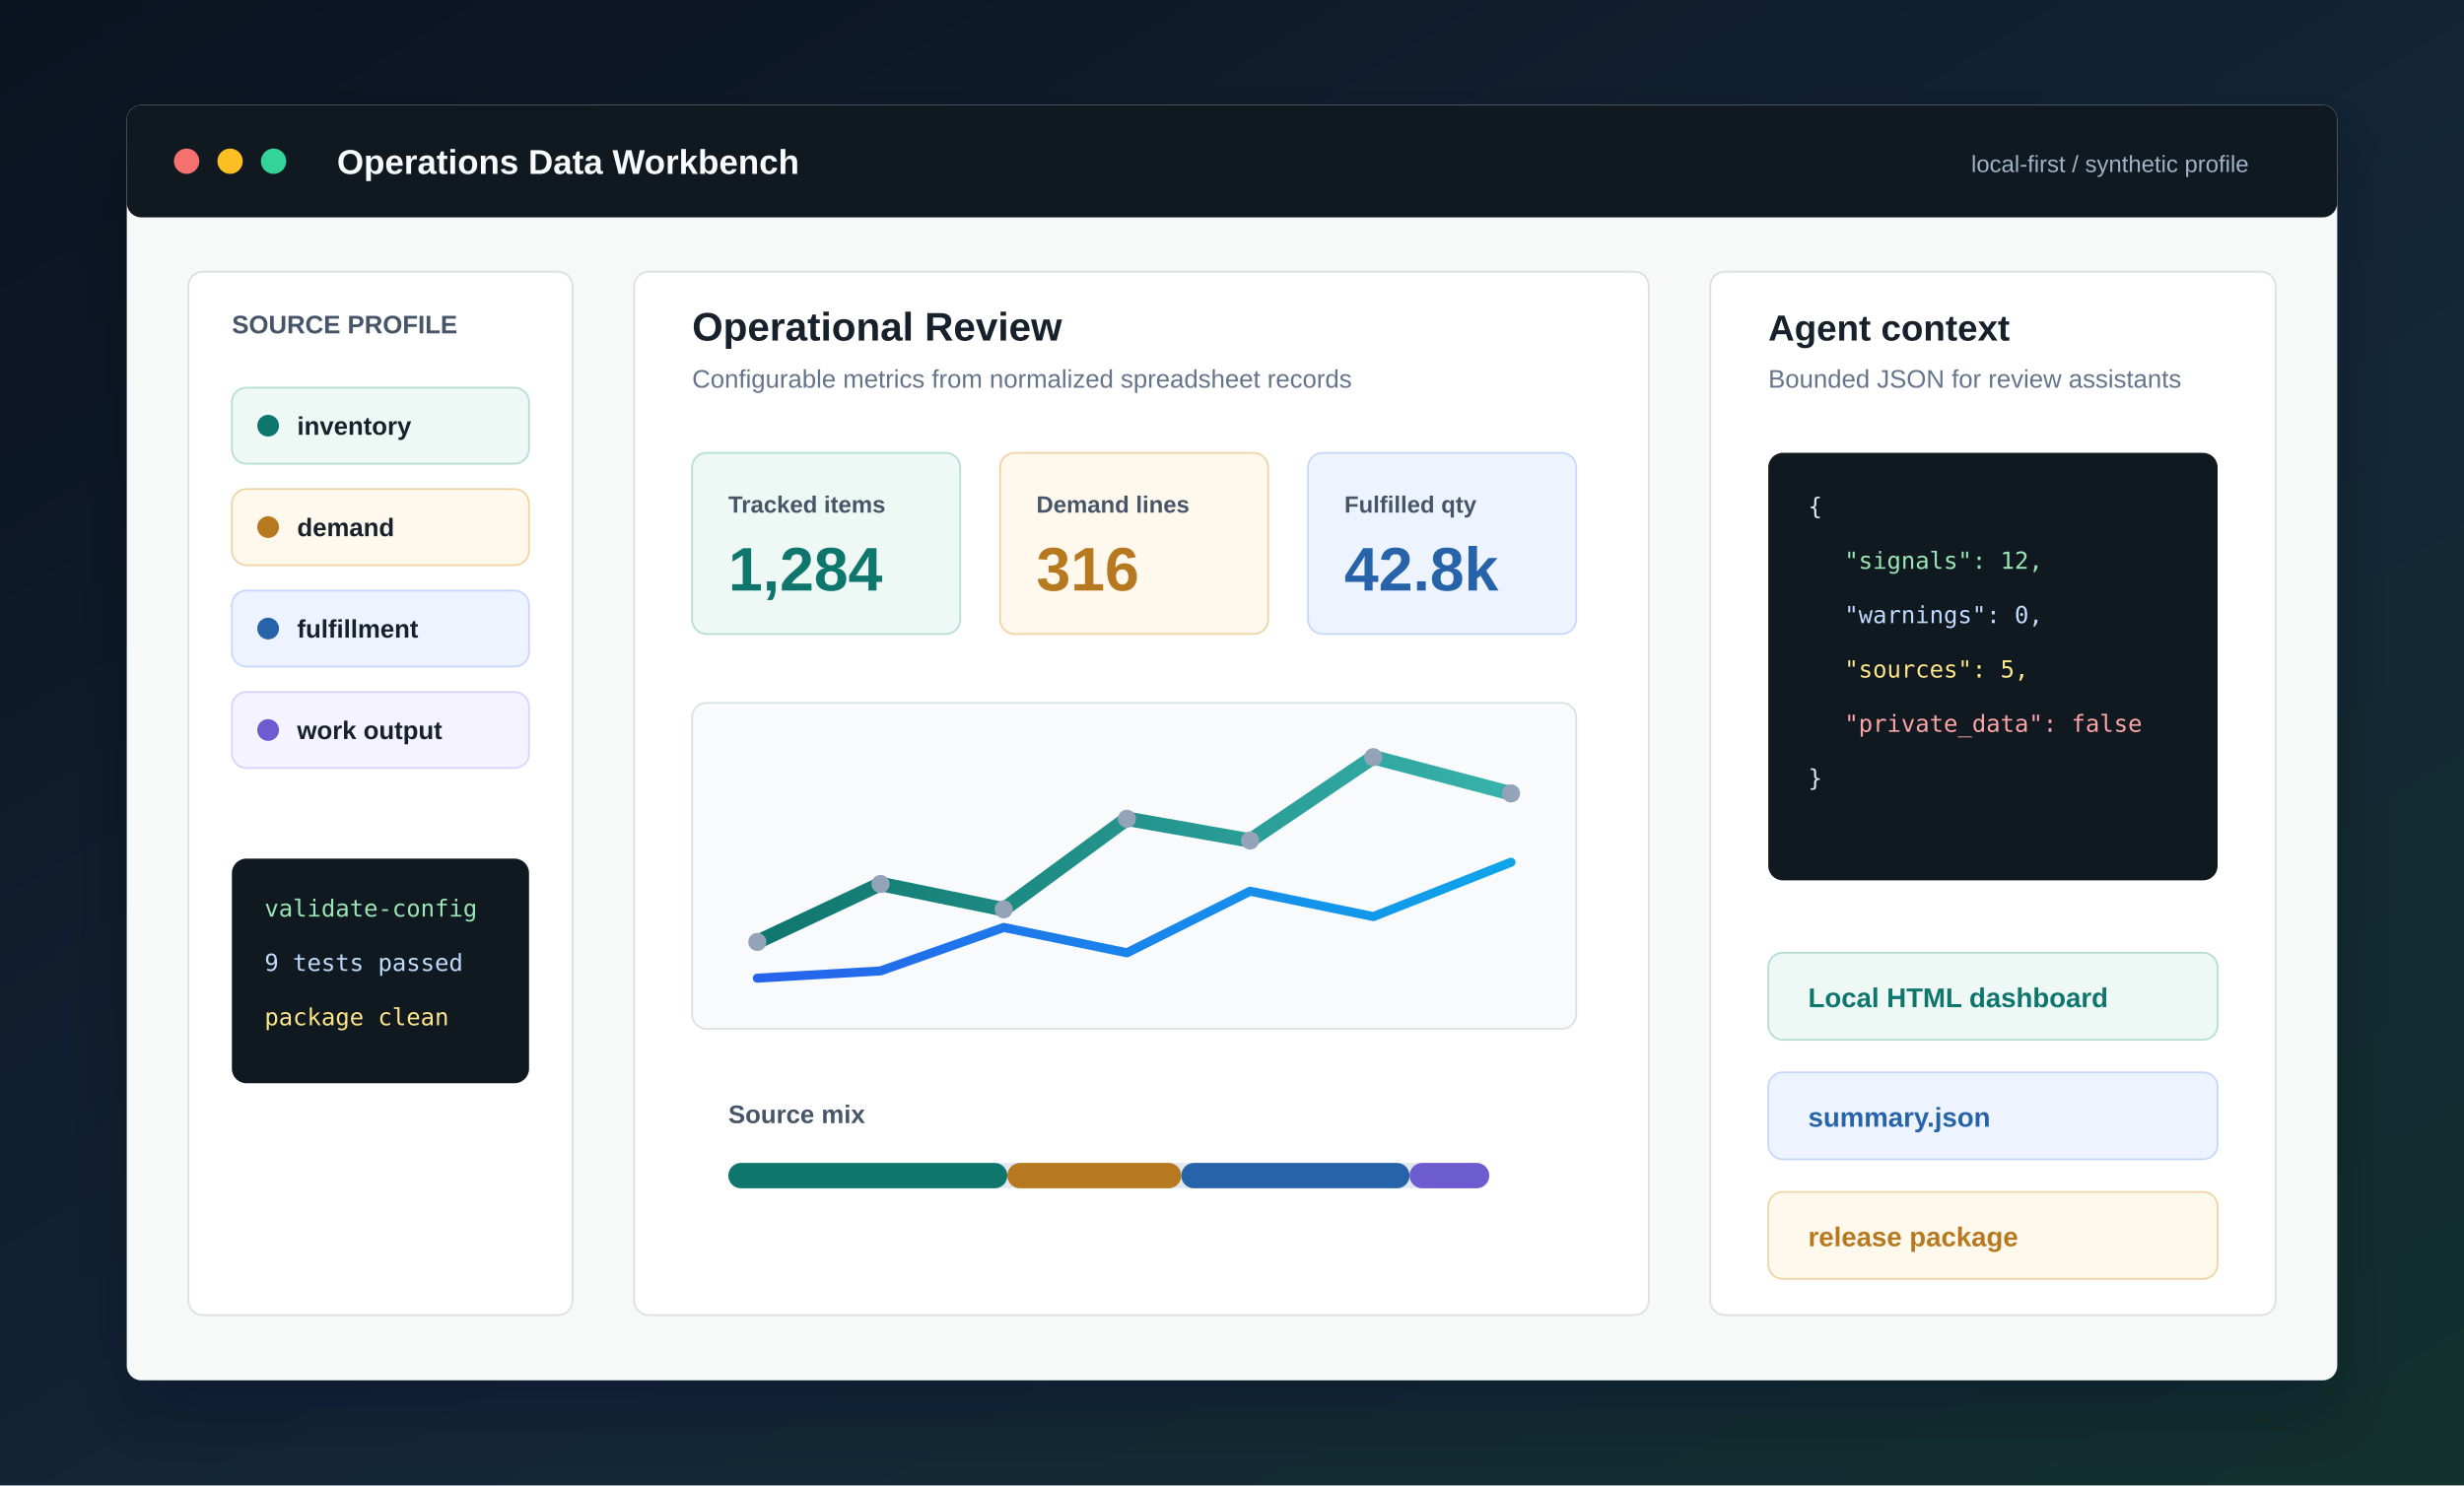
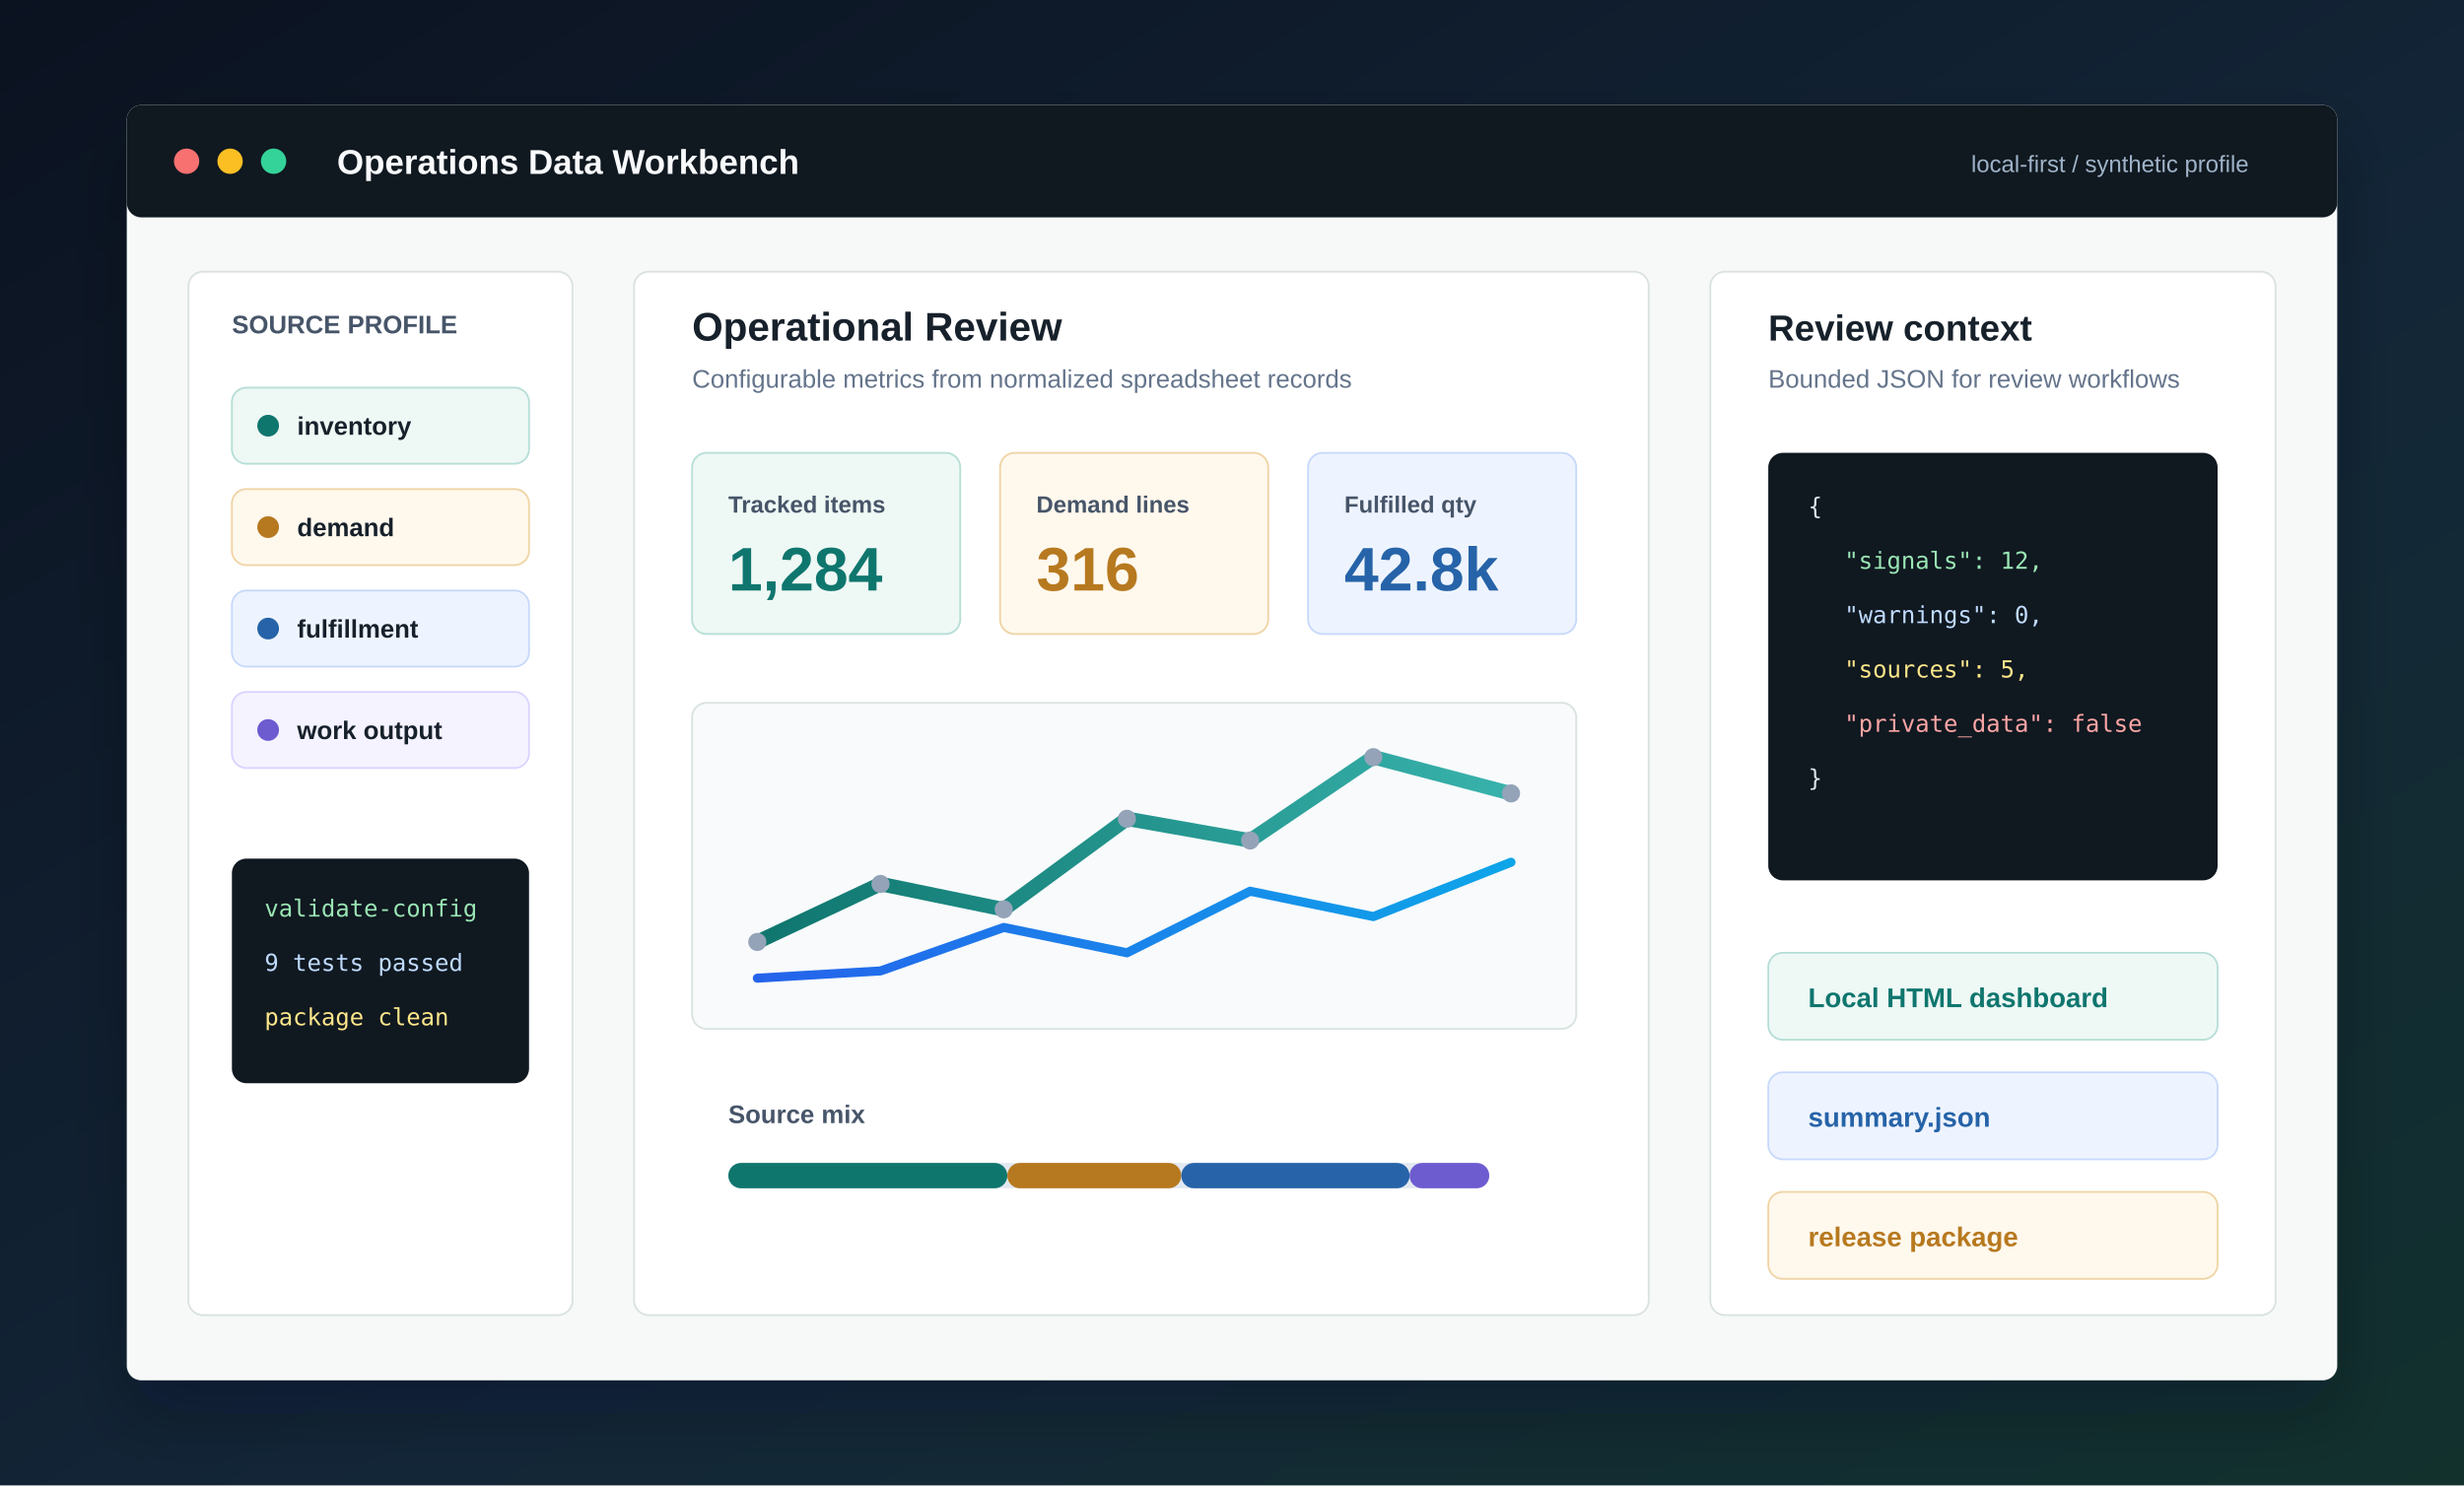
<svg xmlns="http://www.w3.org/2000/svg" width="1360" height="820" viewBox="0 0 1360 820" role="img" aria-label="Operations Data Workbench product interface">
  <defs>
    <linearGradient id="shell" x1="0" y1="0" x2="1" y2="1">
      <stop stop-color="#0b1220" />
      <stop offset=".58" stop-color="#132638" />
      <stop offset="1" stop-color="#12312d" />
    </linearGradient>
    <linearGradient id="teal" x1="0" y1="0" x2="1" y2="0">
      <stop stop-color="#0f766e" />
      <stop offset="1" stop-color="#38b2ac" />
    </linearGradient>
    <linearGradient id="blue" x1="0" y1="0" x2="1" y2="0">
      <stop stop-color="#2563eb" />
      <stop offset="1" stop-color="#0ea5e9" />
    </linearGradient>
    <filter id="drop">
      <feDropShadow dx="0" dy="18" stdDeviation="18" flood-color="#031019" flood-opacity=".26" />
    </filter>
  </defs>
  <rect width="1360" height="820" fill="url(#shell)" />
  <rect x="70" y="58" width="1220" height="704" rx="8" fill="#f7f9f8" filter="url(#drop)" />
  <rect x="70" y="58" width="1220" height="62" rx="8" fill="#101820" />
  <circle cx="103" cy="89" r="7" fill="#f87171" />
  <circle cx="127" cy="89" r="7" fill="#fbbf24" />
  <circle cx="151" cy="89" r="7" fill="#34d399" />
  <text x="186" y="96" font-family="Segoe UI, Arial" font-size="19" font-weight="800" fill="#f8fafc">Operations Data Workbench</text>
  <text x="1088" y="95" font-family="Segoe UI, Arial" font-size="13" fill="#9fb3c8">local-first / synthetic profile</text>
  <rect x="104" y="150" width="212" height="576" rx="8" fill="#ffffff" stroke="#d9e2df" />
  <text x="128" y="184" font-family="Segoe UI, Arial" font-size="14" font-weight="800" fill="#475569">SOURCE PROFILE</text>
  <g font-family="Segoe UI, Arial">
    <rect x="128" y="214" width="164" height="42" rx="8" fill="#eef8f5" stroke="#b6ded6" />
    <circle cx="148" cy="235" r="6" fill="#0f766e" />
    <text x="164" y="240" font-size="14" font-weight="700" fill="#17212b">inventory</text>
    <rect x="128" y="270" width="164" height="42" rx="8" fill="#fff8ed" stroke="#efd4a4" />
    <circle cx="148" cy="291" r="6" fill="#b7791f" />
    <text x="164" y="296" font-size="14" font-weight="700" fill="#17212b">demand</text>
    <rect x="128" y="326" width="164" height="42" rx="8" fill="#eef4ff" stroke="#c7d8fb" />
    <circle cx="148" cy="347" r="6" fill="#2663a8" />
    <text x="164" y="352" font-size="14" font-weight="700" fill="#17212b">fulfillment</text>
    <rect x="128" y="382" width="164" height="42" rx="8" fill="#f4f3ff" stroke="#d8d4ff" />
    <circle cx="148" cy="403" r="6" fill="#6d5bd0" />
    <text x="164" y="408" font-size="14" font-weight="700" fill="#17212b">work output</text>
  </g>
  <rect x="128" y="474" width="164" height="124" rx="8" fill="#101820" />
  <text x="146" y="506" font-family="Consolas, monospace" font-size="13" fill="#9ae6b4">validate-config</text>
  <text x="146" y="536" font-family="Consolas, monospace" font-size="13" fill="#bfdbfe">9 tests passed</text>
  <text x="146" y="566" font-family="Consolas, monospace" font-size="13" fill="#fde68a">package clean</text>
  <rect x="350" y="150" width="560" height="576" rx="8" fill="#ffffff" stroke="#d9e2df" />
  <text x="382" y="188" font-family="Segoe UI, Arial" font-size="22" font-weight="800" fill="#17212b">Operational Review</text>
  <text x="382" y="214" font-family="Segoe UI, Arial" font-size="14" fill="#64748b">Configurable metrics from normalized spreadsheet records</text>
  <g font-family="Segoe UI, Arial">
    <rect x="382" y="250" width="148" height="100" rx="8" fill="#eef8f5" stroke="#b6ded6" />
    <text x="402" y="283" font-size="13" font-weight="800" fill="#475569">Tracked items</text>
    <text x="402" y="326" font-size="34" font-weight="900" fill="#0f766e">1,284</text>
    <rect x="552" y="250" width="148" height="100" rx="8" fill="#fff8ed" stroke="#efd4a4" />
    <text x="572" y="283" font-size="13" font-weight="800" fill="#475569">Demand lines</text>
    <text x="572" y="326" font-size="34" font-weight="900" fill="#b7791f">316</text>
    <rect x="722" y="250" width="148" height="100" rx="8" fill="#eef4ff" stroke="#c7d8fb" />
    <text x="742" y="283" font-size="13" font-weight="800" fill="#475569">Fulfilled qty</text>
    <text x="742" y="326" font-size="34" font-weight="900" fill="#2663a8">42.8k</text>
  </g>
  <rect x="382" y="388" width="488" height="180" rx="8" fill="#f8fafc" stroke="#d9e2df" />
  <polyline points="418,520 486,488 554,502 622,452 690,464 758,418 834,438" fill="none" stroke="url(#teal)" stroke-width="8" stroke-linecap="round" stroke-linejoin="round" />
  <polyline points="418,540 486,536 554,512 622,526 690,492 758,506 834,476" fill="none" stroke="url(#blue)" stroke-width="5" stroke-linecap="round" stroke-linejoin="round" />
  <g fill="#94a3b8">
    <circle cx="418" cy="520" r="5" />
    <circle cx="486" cy="488" r="5" />
    <circle cx="554" cy="502" r="5" />
    <circle cx="622" cy="452" r="5" />
    <circle cx="690" cy="464" r="5" />
    <circle cx="758" cy="418" r="5" />
    <circle cx="834" cy="438" r="5" />
  </g>
  <text x="402" y="620" font-family="Segoe UI, Arial" font-size="14" font-weight="800" fill="#475569">Source mix</text>
  <rect x="402" y="642" width="420" height="14" rx="7" fill="#e2e8f0" />
  <rect x="402" y="642" width="154" height="14" rx="7" fill="#0f766e" />
  <rect x="556" y="642" width="96" height="14" rx="7" fill="#b7791f" />
  <rect x="652" y="642" width="126" height="14" rx="7" fill="#2663a8" />
  <rect x="778" y="642" width="44" height="14" rx="7" fill="#6d5bd0" />
  <rect x="944" y="150" width="312" height="576" rx="8" fill="#ffffff" stroke="#d9e2df" />
-   <text x="976" y="188" font-family="Segoe UI, Arial" font-size="20" font-weight="800" fill="#17212b">Agent context</text>
-   <text x="976" y="214" font-family="Segoe UI, Arial" font-size="14" fill="#64748b">Bounded JSON for review assistants</text>
+   <text x="976" y="188" font-family="Segoe UI, Arial" font-size="20" font-weight="800" fill="#17212b">Review context</text>
+   <text x="976" y="214" font-family="Segoe UI, Arial" font-size="14" fill="#64748b">Bounded JSON for review workflows</text>
  <rect x="976" y="250" width="248" height="236" rx="8" fill="#101820" />
  <text x="998" y="284" font-family="Consolas, monospace" font-size="13" fill="#dce7ef">{</text>
  <text x="1018" y="314" font-family="Consolas, monospace" font-size="13" fill="#9ae6b4">"signals": 12,</text>
  <text x="1018" y="344" font-family="Consolas, monospace" font-size="13" fill="#bfdbfe">"warnings": 0,</text>
  <text x="1018" y="374" font-family="Consolas, monospace" font-size="13" fill="#fde68a">"sources": 5,</text>
  <text x="1018" y="404" font-family="Consolas, monospace" font-size="13" fill="#fca5a5">"private_data": false</text>
  <text x="998" y="434" font-family="Consolas, monospace" font-size="13" fill="#dce7ef">}</text>
  <g font-family="Segoe UI, Arial">
    <rect x="976" y="526" width="248" height="48" rx="8" fill="#eef8f5" stroke="#b6ded6" />
    <text x="998" y="556" font-size="15" font-weight="800" fill="#0f766e">Local HTML dashboard</text>
    <rect x="976" y="592" width="248" height="48" rx="8" fill="#eef4ff" stroke="#c7d8fb" />
    <text x="998" y="622" font-size="15" font-weight="800" fill="#2663a8">summary.json</text>
    <rect x="976" y="658" width="248" height="48" rx="8" fill="#fff8ed" stroke="#efd4a4" />
    <text x="998" y="688" font-size="15" font-weight="800" fill="#b7791f">release package</text>
  </g>
</svg>
